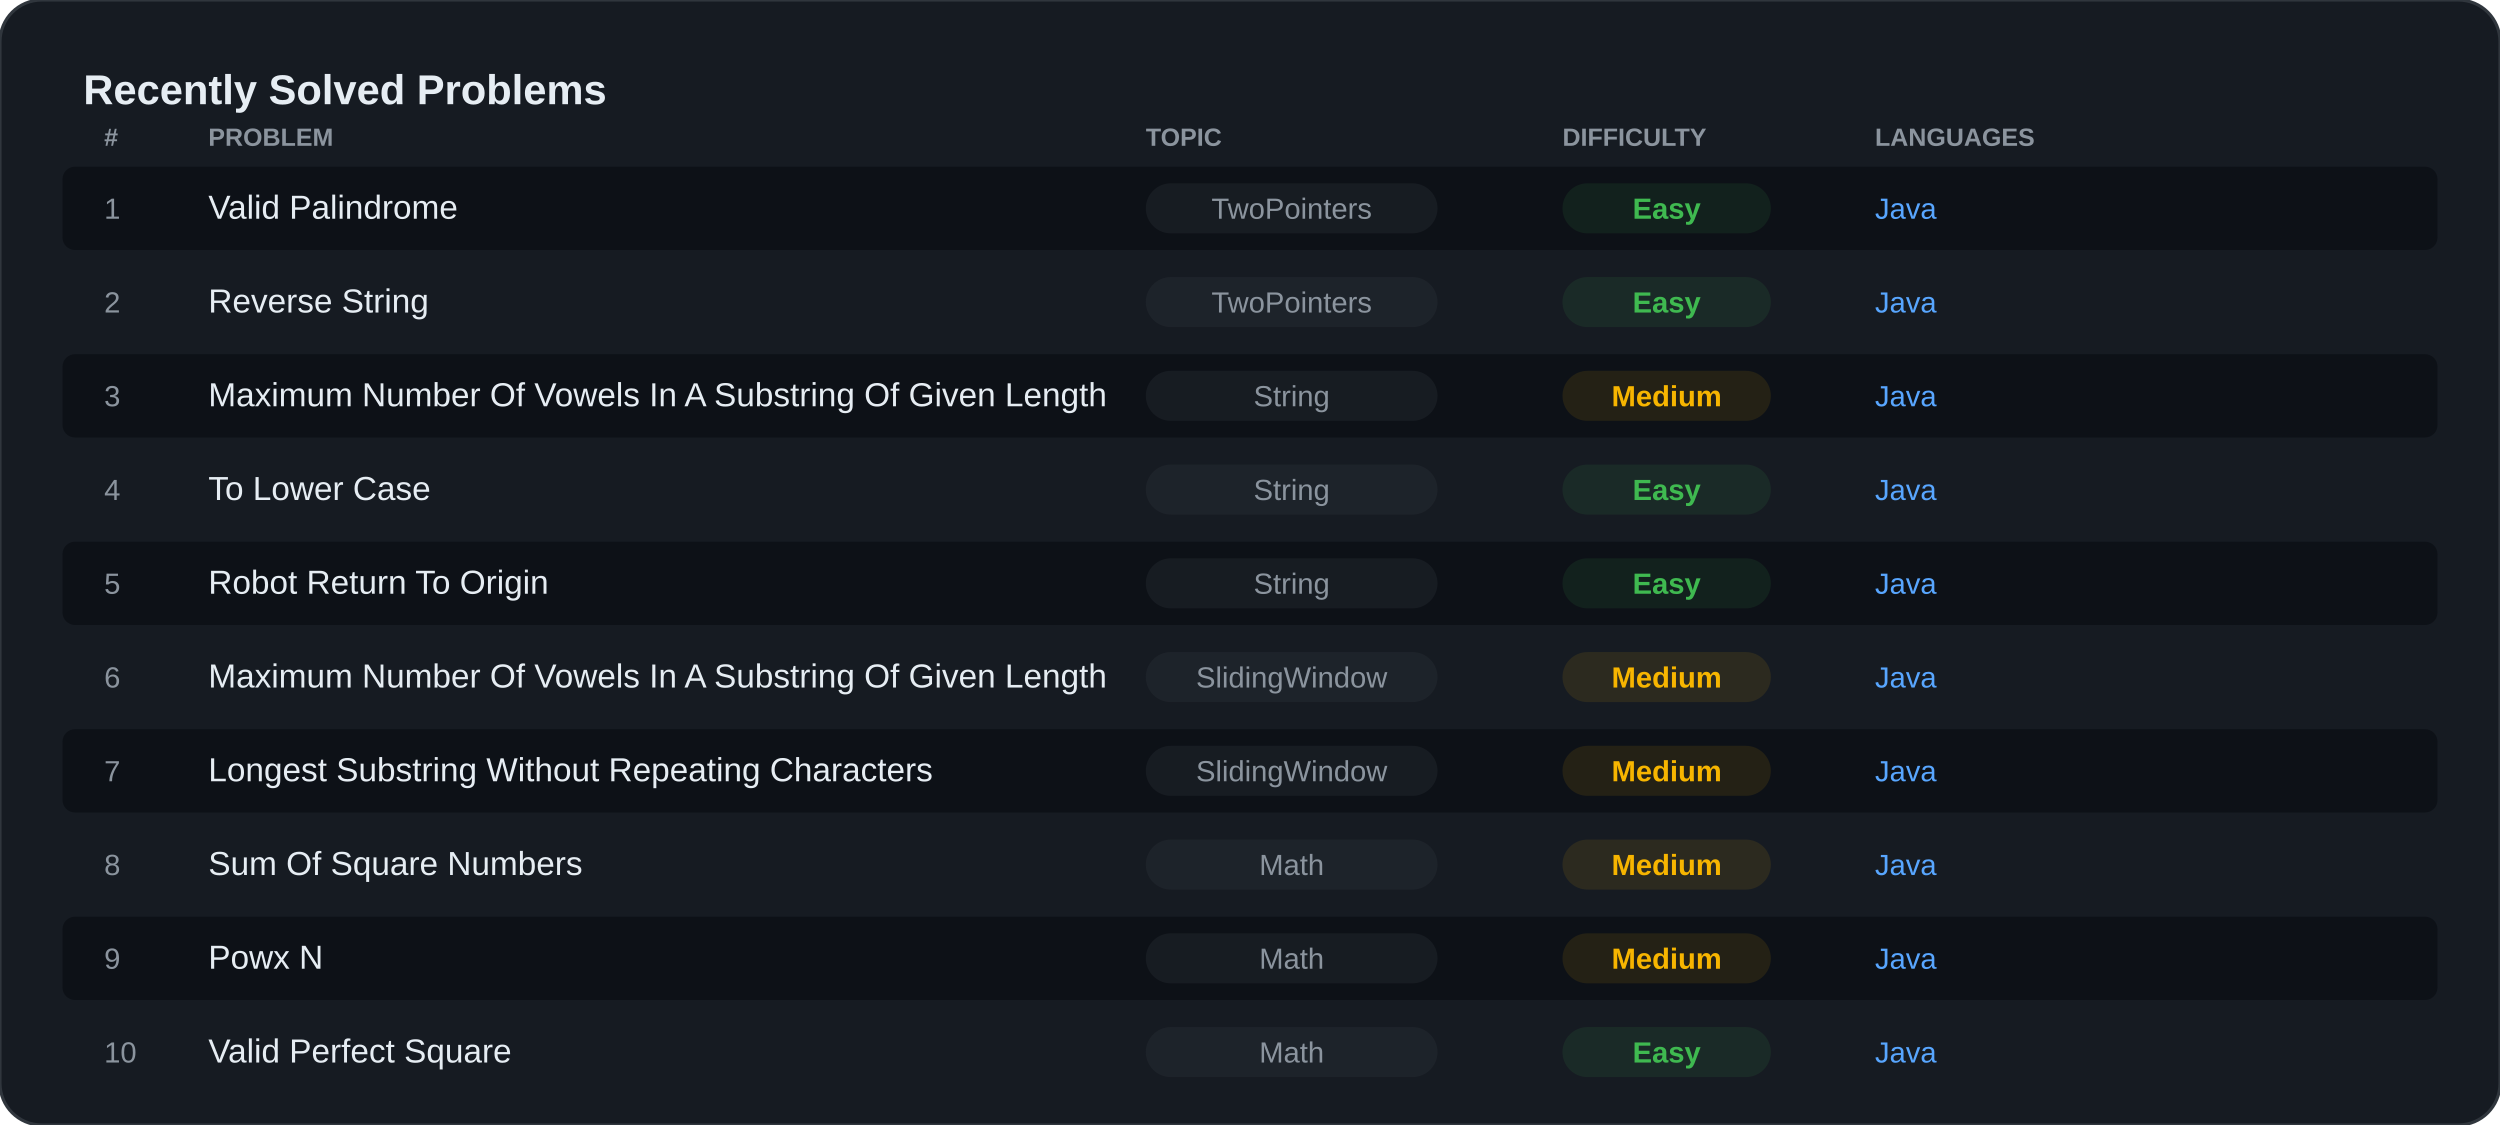
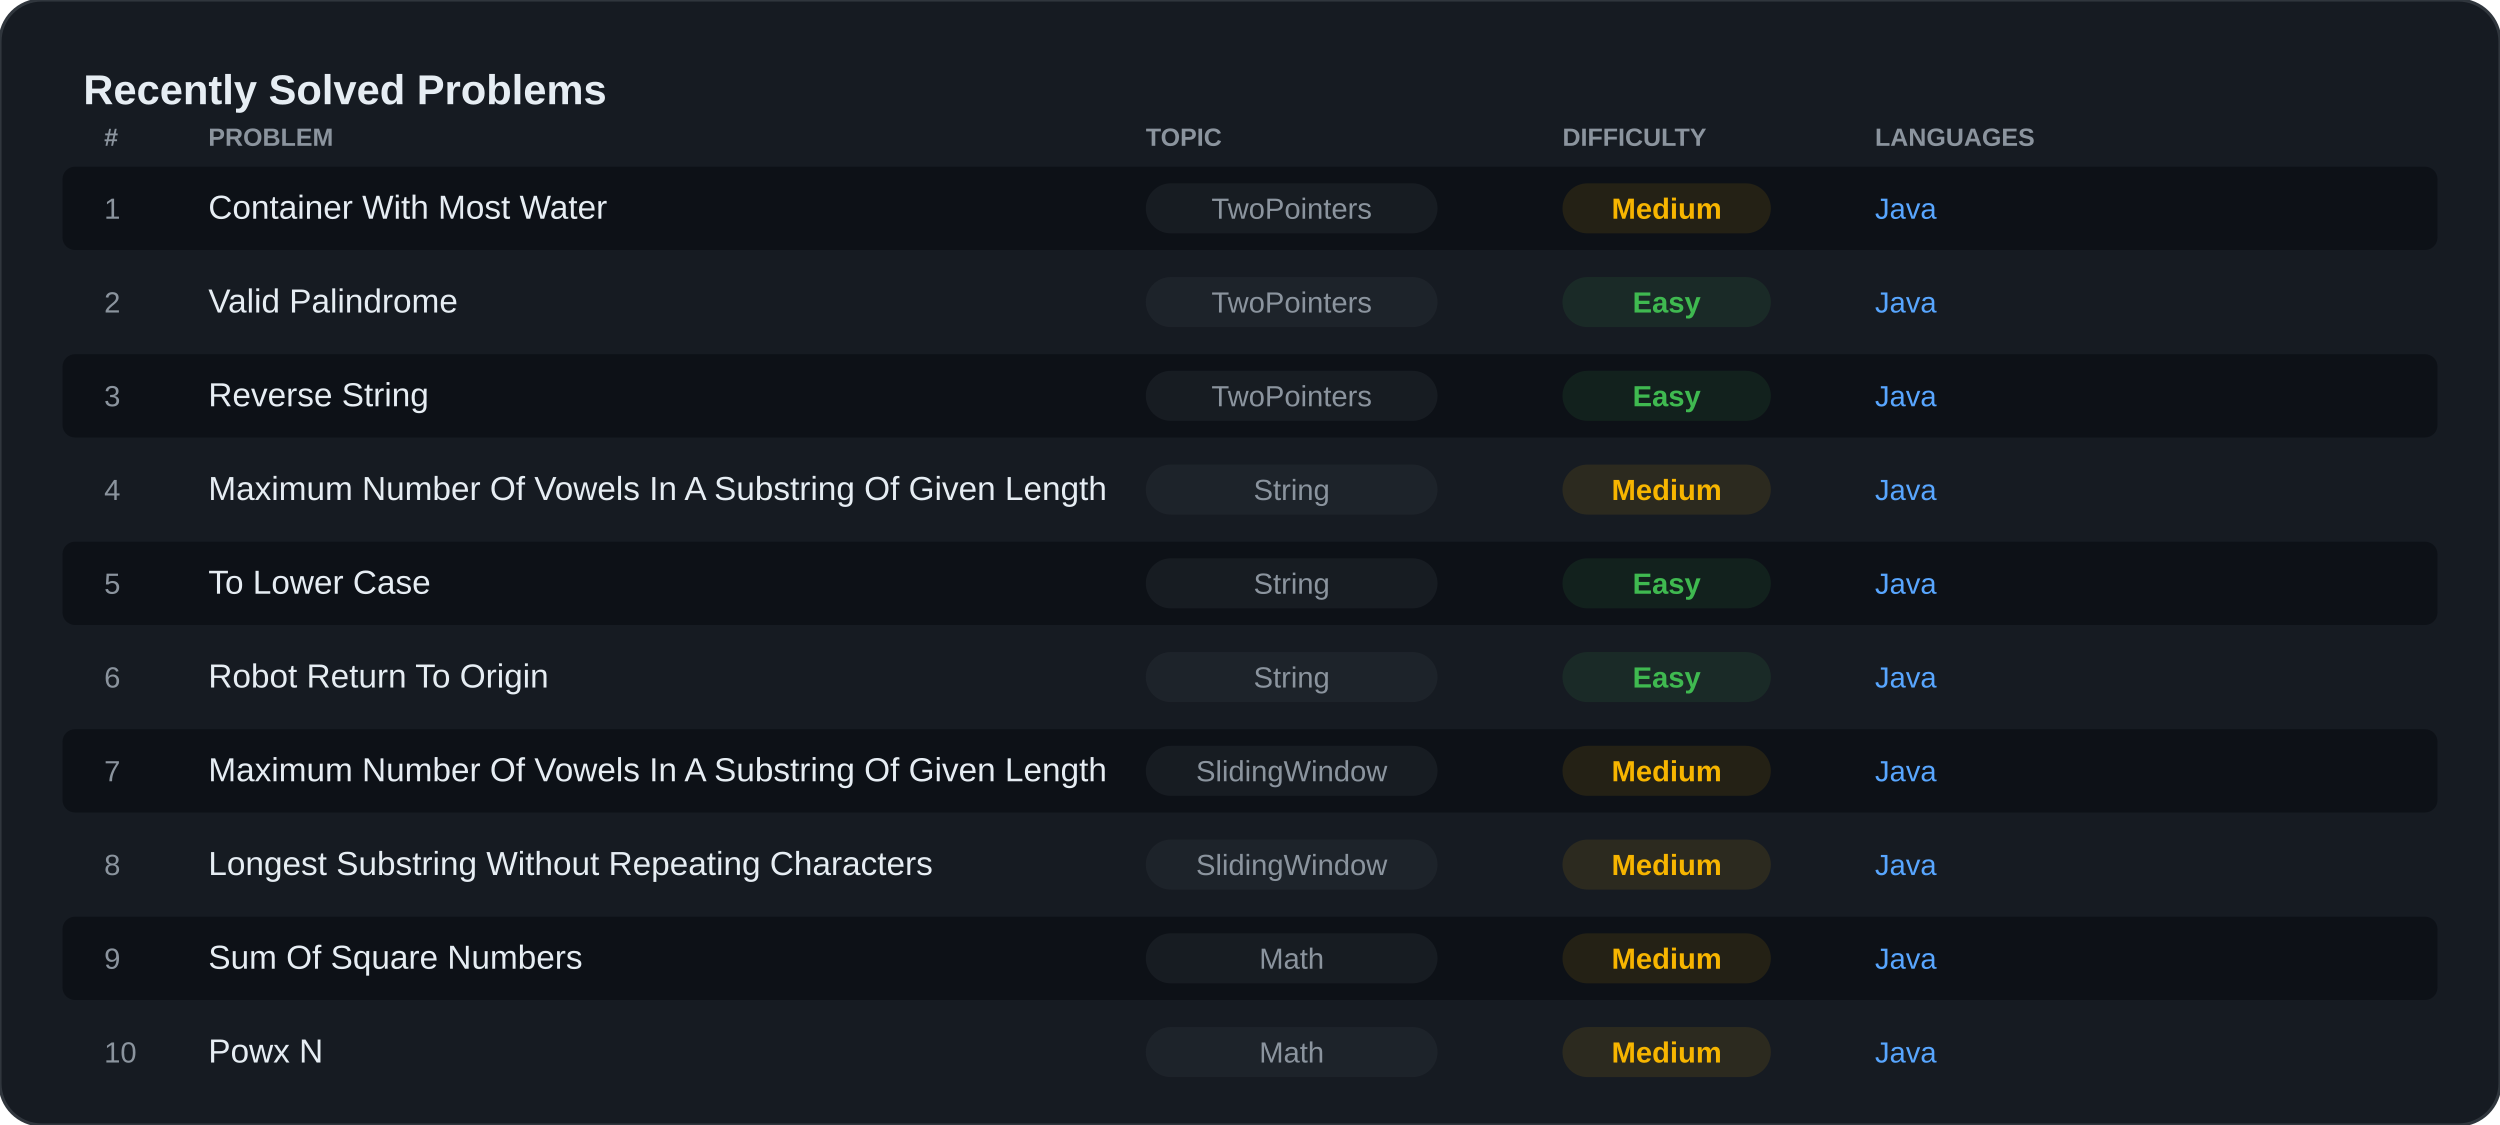
<svg xmlns="http://www.w3.org/2000/svg" width="100%" viewBox="0 0 1200 540" preserveAspectRatio="xMidYMid meet">
  <rect width="1200" height="540" rx="20" fill="#161B22" stroke="#30363D" stroke-width="1.5" />
  <text x="40" y="50" font-family="Segoe UI, Arial, sans-serif" font-size="20" font-weight="bold" fill="#E6EDF3">Recently Solved Problems</text>
  <text x="50" y="70" font-family="Segoe UI, Arial, sans-serif" font-size="12" fill="#8B949E" font-weight="bold">#</text>
  <text x="100" y="70" font-family="Segoe UI, Arial, sans-serif" font-size="12" fill="#8B949E" font-weight="bold">PROBLEM</text>
  <text x="550" y="70" font-family="Segoe UI, Arial, sans-serif" font-size="12" fill="#8B949E" font-weight="bold">TOPIC</text>
  <text x="750" y="70" font-family="Segoe UI, Arial, sans-serif" font-size="12" fill="#8B949E" font-weight="bold">DIFFICULTY</text>
  <text x="900" y="70" font-family="Segoe UI, Arial, sans-serif" font-size="12" fill="#8B949E" font-weight="bold">LANGUAGES</text>
  <rect x="30" y="80" width="1140" height="40" rx="6" fill="#0D1117" />
  <text x="50" y="105" font-family="Segoe UI, Arial, sans-serif" font-size="14" fill="#8B949E">1</text>
-   <text x="100" y="105" font-family="Segoe UI, Arial, sans-serif" font-size="16" fill="#E6EDF3">Valid Palindrome</text>
+   <text x="100" y="105" font-family="Segoe UI, Arial, sans-serif" font-size="16" fill="#E6EDF3">Container With Most Water</text>
  <rect x="550" y="88" width="140" height="24" rx="12" fill="#30363D" opacity="0.3" />
  <text x="620" y="105" font-family="Segoe UI, Arial, sans-serif" font-size="14" fill="#8B949E" text-anchor="middle">TwoPointers</text>
-   <rect x="750" y="88" width="100" height="24" rx="12" fill="#3FB950" opacity="0.1" />
-   <text x="800" y="105" font-family="Segoe UI, Arial, sans-serif" font-size="14" font-weight="bold" fill="#3FB950" text-anchor="middle">Easy</text>
+   <rect x="750" y="88" width="100" height="24" rx="12" fill="#F7B500" opacity="0.1" />
+   <text x="800" y="105" font-family="Segoe UI, Arial, sans-serif" font-size="14" font-weight="bold" fill="#F7B500" text-anchor="middle">Medium</text>
  <text x="900" y="105" font-family="Segoe UI, Arial, sans-serif" font-size="14" fill="#58A6FF">Java</text>
  <rect x="30" y="125" width="1140" height="40" rx="6" fill="#161B22" />
  <text x="50" y="150" font-family="Segoe UI, Arial, sans-serif" font-size="14" fill="#8B949E">2</text>
-   <text x="100" y="150" font-family="Segoe UI, Arial, sans-serif" font-size="16" fill="#E6EDF3">Reverse String</text>
+   <text x="100" y="150" font-family="Segoe UI, Arial, sans-serif" font-size="16" fill="#E6EDF3">Valid Palindrome</text>
  <rect x="550" y="133" width="140" height="24" rx="12" fill="#30363D" opacity="0.3" />
  <text x="620" y="150" font-family="Segoe UI, Arial, sans-serif" font-size="14" fill="#8B949E" text-anchor="middle">TwoPointers</text>
  <rect x="750" y="133" width="100" height="24" rx="12" fill="#3FB950" opacity="0.1" />
  <text x="800" y="150" font-family="Segoe UI, Arial, sans-serif" font-size="14" font-weight="bold" fill="#3FB950" text-anchor="middle">Easy</text>
  <text x="900" y="150" font-family="Segoe UI, Arial, sans-serif" font-size="14" fill="#58A6FF">Java</text>
  <rect x="30" y="170" width="1140" height="40" rx="6" fill="#0D1117" />
  <text x="50" y="195" font-family="Segoe UI, Arial, sans-serif" font-size="14" fill="#8B949E">3</text>
-   <text x="100" y="195" font-family="Segoe UI, Arial, sans-serif" font-size="16" fill="#E6EDF3">Maximum Number Of Vowels In A Substring Of Given Length</text>
+   <text x="100" y="195" font-family="Segoe UI, Arial, sans-serif" font-size="16" fill="#E6EDF3">Reverse String</text>
  <rect x="550" y="178" width="140" height="24" rx="12" fill="#30363D" opacity="0.3" />
-   <text x="620" y="195" font-family="Segoe UI, Arial, sans-serif" font-size="14" fill="#8B949E" text-anchor="middle">String</text>
-   <rect x="750" y="178" width="100" height="24" rx="12" fill="#F7B500" opacity="0.1" />
-   <text x="800" y="195" font-family="Segoe UI, Arial, sans-serif" font-size="14" font-weight="bold" fill="#F7B500" text-anchor="middle">Medium</text>
+   <text x="620" y="195" font-family="Segoe UI, Arial, sans-serif" font-size="14" fill="#8B949E" text-anchor="middle">TwoPointers</text>
+   <rect x="750" y="178" width="100" height="24" rx="12" fill="#3FB950" opacity="0.1" />
+   <text x="800" y="195" font-family="Segoe UI, Arial, sans-serif" font-size="14" font-weight="bold" fill="#3FB950" text-anchor="middle">Easy</text>
  <text x="900" y="195" font-family="Segoe UI, Arial, sans-serif" font-size="14" fill="#58A6FF">Java</text>
  <rect x="30" y="215" width="1140" height="40" rx="6" fill="#161B22" />
  <text x="50" y="240" font-family="Segoe UI, Arial, sans-serif" font-size="14" fill="#8B949E">4</text>
-   <text x="100" y="240" font-family="Segoe UI, Arial, sans-serif" font-size="16" fill="#E6EDF3">To Lower Case</text>
+   <text x="100" y="240" font-family="Segoe UI, Arial, sans-serif" font-size="16" fill="#E6EDF3">Maximum Number Of Vowels In A Substring Of Given Length</text>
  <rect x="550" y="223" width="140" height="24" rx="12" fill="#30363D" opacity="0.3" />
  <text x="620" y="240" font-family="Segoe UI, Arial, sans-serif" font-size="14" fill="#8B949E" text-anchor="middle">String</text>
-   <rect x="750" y="223" width="100" height="24" rx="12" fill="#3FB950" opacity="0.1" />
-   <text x="800" y="240" font-family="Segoe UI, Arial, sans-serif" font-size="14" font-weight="bold" fill="#3FB950" text-anchor="middle">Easy</text>
+   <rect x="750" y="223" width="100" height="24" rx="12" fill="#F7B500" opacity="0.1" />
+   <text x="800" y="240" font-family="Segoe UI, Arial, sans-serif" font-size="14" font-weight="bold" fill="#F7B500" text-anchor="middle">Medium</text>
  <text x="900" y="240" font-family="Segoe UI, Arial, sans-serif" font-size="14" fill="#58A6FF">Java</text>
  <rect x="30" y="260" width="1140" height="40" rx="6" fill="#0D1117" />
  <text x="50" y="285" font-family="Segoe UI, Arial, sans-serif" font-size="14" fill="#8B949E">5</text>
-   <text x="100" y="285" font-family="Segoe UI, Arial, sans-serif" font-size="16" fill="#E6EDF3">Robot Return To Origin</text>
+   <text x="100" y="285" font-family="Segoe UI, Arial, sans-serif" font-size="16" fill="#E6EDF3">To Lower Case</text>
  <rect x="550" y="268" width="140" height="24" rx="12" fill="#30363D" opacity="0.3" />
  <text x="620" y="285" font-family="Segoe UI, Arial, sans-serif" font-size="14" fill="#8B949E" text-anchor="middle">String</text>
  <rect x="750" y="268" width="100" height="24" rx="12" fill="#3FB950" opacity="0.1" />
  <text x="800" y="285" font-family="Segoe UI, Arial, sans-serif" font-size="14" font-weight="bold" fill="#3FB950" text-anchor="middle">Easy</text>
  <text x="900" y="285" font-family="Segoe UI, Arial, sans-serif" font-size="14" fill="#58A6FF">Java</text>
  <rect x="30" y="305" width="1140" height="40" rx="6" fill="#161B22" />
  <text x="50" y="330" font-family="Segoe UI, Arial, sans-serif" font-size="14" fill="#8B949E">6</text>
-   <text x="100" y="330" font-family="Segoe UI, Arial, sans-serif" font-size="16" fill="#E6EDF3">Maximum Number Of Vowels In A Substring Of Given Length</text>
+   <text x="100" y="330" font-family="Segoe UI, Arial, sans-serif" font-size="16" fill="#E6EDF3">Robot Return To Origin</text>
  <rect x="550" y="313" width="140" height="24" rx="12" fill="#30363D" opacity="0.3" />
-   <text x="620" y="330" font-family="Segoe UI, Arial, sans-serif" font-size="14" fill="#8B949E" text-anchor="middle">SlidingWindow</text>
-   <rect x="750" y="313" width="100" height="24" rx="12" fill="#F7B500" opacity="0.1" />
-   <text x="800" y="330" font-family="Segoe UI, Arial, sans-serif" font-size="14" font-weight="bold" fill="#F7B500" text-anchor="middle">Medium</text>
+   <text x="620" y="330" font-family="Segoe UI, Arial, sans-serif" font-size="14" fill="#8B949E" text-anchor="middle">String</text>
+   <rect x="750" y="313" width="100" height="24" rx="12" fill="#3FB950" opacity="0.1" />
+   <text x="800" y="330" font-family="Segoe UI, Arial, sans-serif" font-size="14" font-weight="bold" fill="#3FB950" text-anchor="middle">Easy</text>
  <text x="900" y="330" font-family="Segoe UI, Arial, sans-serif" font-size="14" fill="#58A6FF">Java</text>
  <rect x="30" y="350" width="1140" height="40" rx="6" fill="#0D1117" />
  <text x="50" y="375" font-family="Segoe UI, Arial, sans-serif" font-size="14" fill="#8B949E">7</text>
-   <text x="100" y="375" font-family="Segoe UI, Arial, sans-serif" font-size="16" fill="#E6EDF3">Longest Substring Without Repeating Characters</text>
+   <text x="100" y="375" font-family="Segoe UI, Arial, sans-serif" font-size="16" fill="#E6EDF3">Maximum Number Of Vowels In A Substring Of Given Length</text>
  <rect x="550" y="358" width="140" height="24" rx="12" fill="#30363D" opacity="0.3" />
  <text x="620" y="375" font-family="Segoe UI, Arial, sans-serif" font-size="14" fill="#8B949E" text-anchor="middle">SlidingWindow</text>
  <rect x="750" y="358" width="100" height="24" rx="12" fill="#F7B500" opacity="0.1" />
  <text x="800" y="375" font-family="Segoe UI, Arial, sans-serif" font-size="14" font-weight="bold" fill="#F7B500" text-anchor="middle">Medium</text>
  <text x="900" y="375" font-family="Segoe UI, Arial, sans-serif" font-size="14" fill="#58A6FF">Java</text>
  <rect x="30" y="395" width="1140" height="40" rx="6" fill="#161B22" />
  <text x="50" y="420" font-family="Segoe UI, Arial, sans-serif" font-size="14" fill="#8B949E">8</text>
-   <text x="100" y="420" font-family="Segoe UI, Arial, sans-serif" font-size="16" fill="#E6EDF3">Sum Of Square Numbers</text>
+   <text x="100" y="420" font-family="Segoe UI, Arial, sans-serif" font-size="16" fill="#E6EDF3">Longest Substring Without Repeating Characters</text>
  <rect x="550" y="403" width="140" height="24" rx="12" fill="#30363D" opacity="0.3" />
-   <text x="620" y="420" font-family="Segoe UI, Arial, sans-serif" font-size="14" fill="#8B949E" text-anchor="middle">Math</text>
+   <text x="620" y="420" font-family="Segoe UI, Arial, sans-serif" font-size="14" fill="#8B949E" text-anchor="middle">SlidingWindow</text>
  <rect x="750" y="403" width="100" height="24" rx="12" fill="#F7B500" opacity="0.1" />
  <text x="800" y="420" font-family="Segoe UI, Arial, sans-serif" font-size="14" font-weight="bold" fill="#F7B500" text-anchor="middle">Medium</text>
  <text x="900" y="420" font-family="Segoe UI, Arial, sans-serif" font-size="14" fill="#58A6FF">Java</text>
  <rect x="30" y="440" width="1140" height="40" rx="6" fill="#0D1117" />
  <text x="50" y="465" font-family="Segoe UI, Arial, sans-serif" font-size="14" fill="#8B949E">9</text>
-   <text x="100" y="465" font-family="Segoe UI, Arial, sans-serif" font-size="16" fill="#E6EDF3">Powx N</text>
+   <text x="100" y="465" font-family="Segoe UI, Arial, sans-serif" font-size="16" fill="#E6EDF3">Sum Of Square Numbers</text>
  <rect x="550" y="448" width="140" height="24" rx="12" fill="#30363D" opacity="0.3" />
  <text x="620" y="465" font-family="Segoe UI, Arial, sans-serif" font-size="14" fill="#8B949E" text-anchor="middle">Math</text>
  <rect x="750" y="448" width="100" height="24" rx="12" fill="#F7B500" opacity="0.1" />
  <text x="800" y="465" font-family="Segoe UI, Arial, sans-serif" font-size="14" font-weight="bold" fill="#F7B500" text-anchor="middle">Medium</text>
  <text x="900" y="465" font-family="Segoe UI, Arial, sans-serif" font-size="14" fill="#58A6FF">Java</text>
  <rect x="30" y="485" width="1140" height="40" rx="6" fill="#161B22" />
  <text x="50" y="510" font-family="Segoe UI, Arial, sans-serif" font-size="14" fill="#8B949E">10</text>
-   <text x="100" y="510" font-family="Segoe UI, Arial, sans-serif" font-size="16" fill="#E6EDF3">Valid Perfect Square</text>
+   <text x="100" y="510" font-family="Segoe UI, Arial, sans-serif" font-size="16" fill="#E6EDF3">Powx N</text>
  <rect x="550" y="493" width="140" height="24" rx="12" fill="#30363D" opacity="0.3" />
  <text x="620" y="510" font-family="Segoe UI, Arial, sans-serif" font-size="14" fill="#8B949E" text-anchor="middle">Math</text>
-   <rect x="750" y="493" width="100" height="24" rx="12" fill="#3FB950" opacity="0.1" />
-   <text x="800" y="510" font-family="Segoe UI, Arial, sans-serif" font-size="14" font-weight="bold" fill="#3FB950" text-anchor="middle">Easy</text>
+   <rect x="750" y="493" width="100" height="24" rx="12" fill="#F7B500" opacity="0.1" />
+   <text x="800" y="510" font-family="Segoe UI, Arial, sans-serif" font-size="14" font-weight="bold" fill="#F7B500" text-anchor="middle">Medium</text>
  <text x="900" y="510" font-family="Segoe UI, Arial, sans-serif" font-size="14" fill="#58A6FF">Java</text>
</svg>
